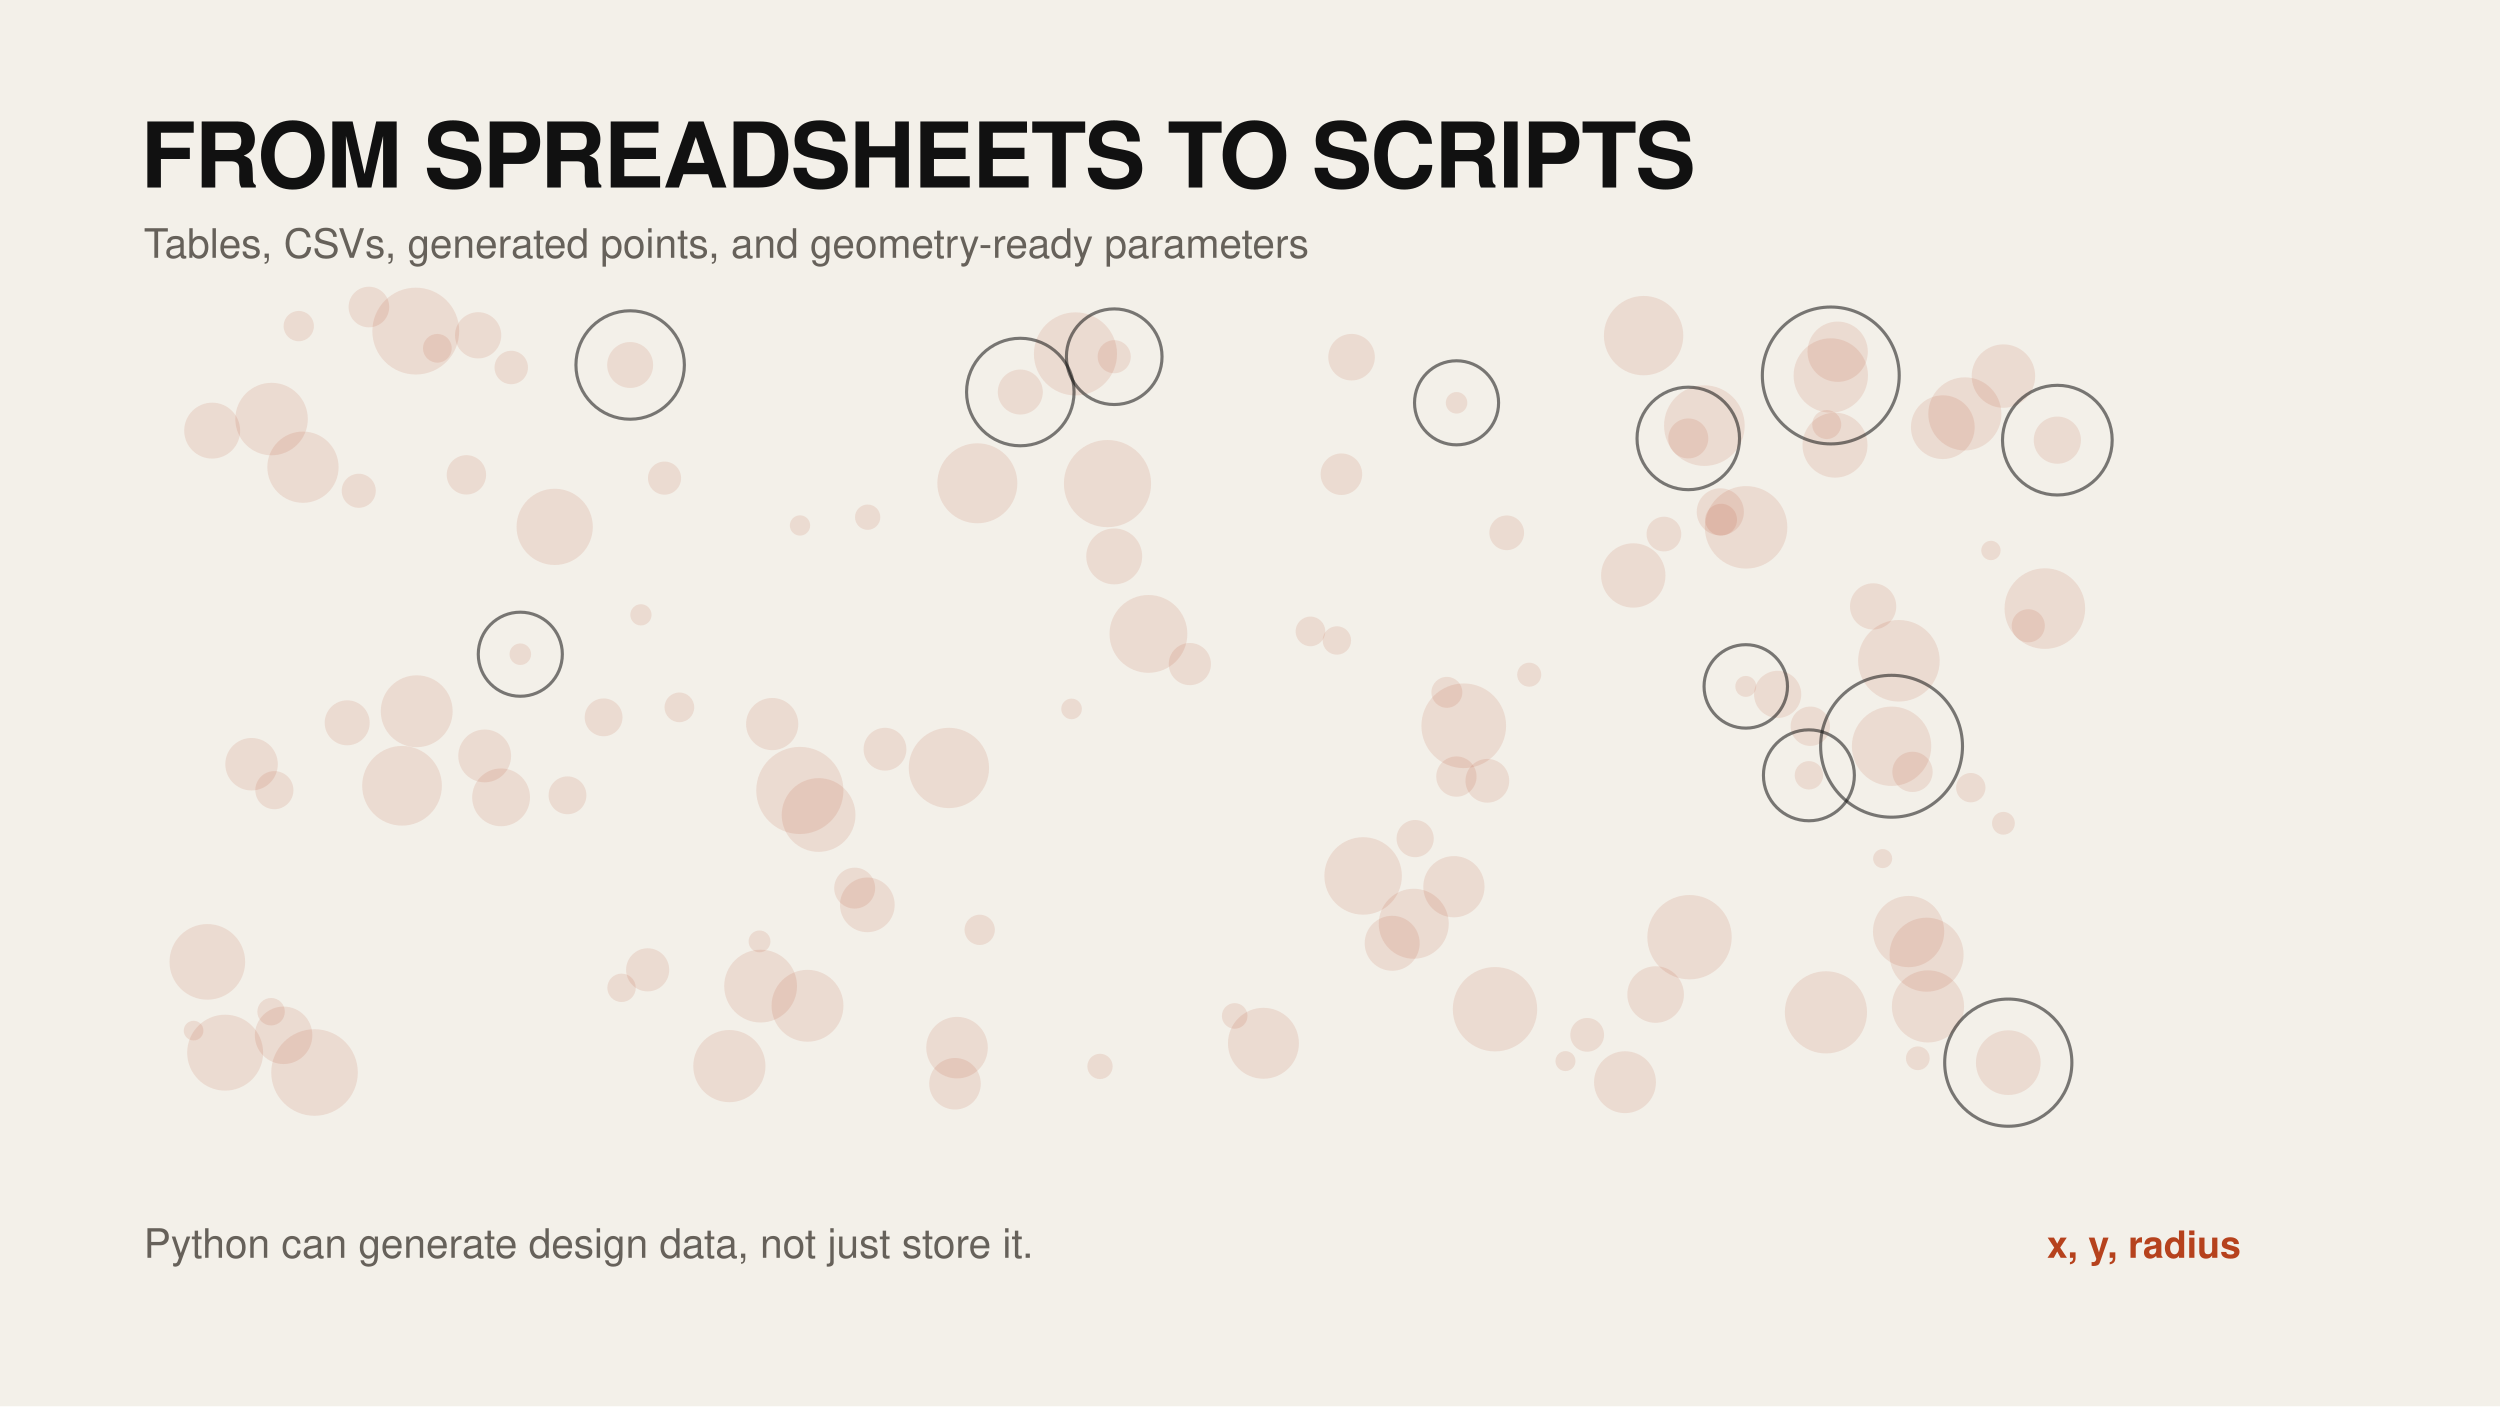
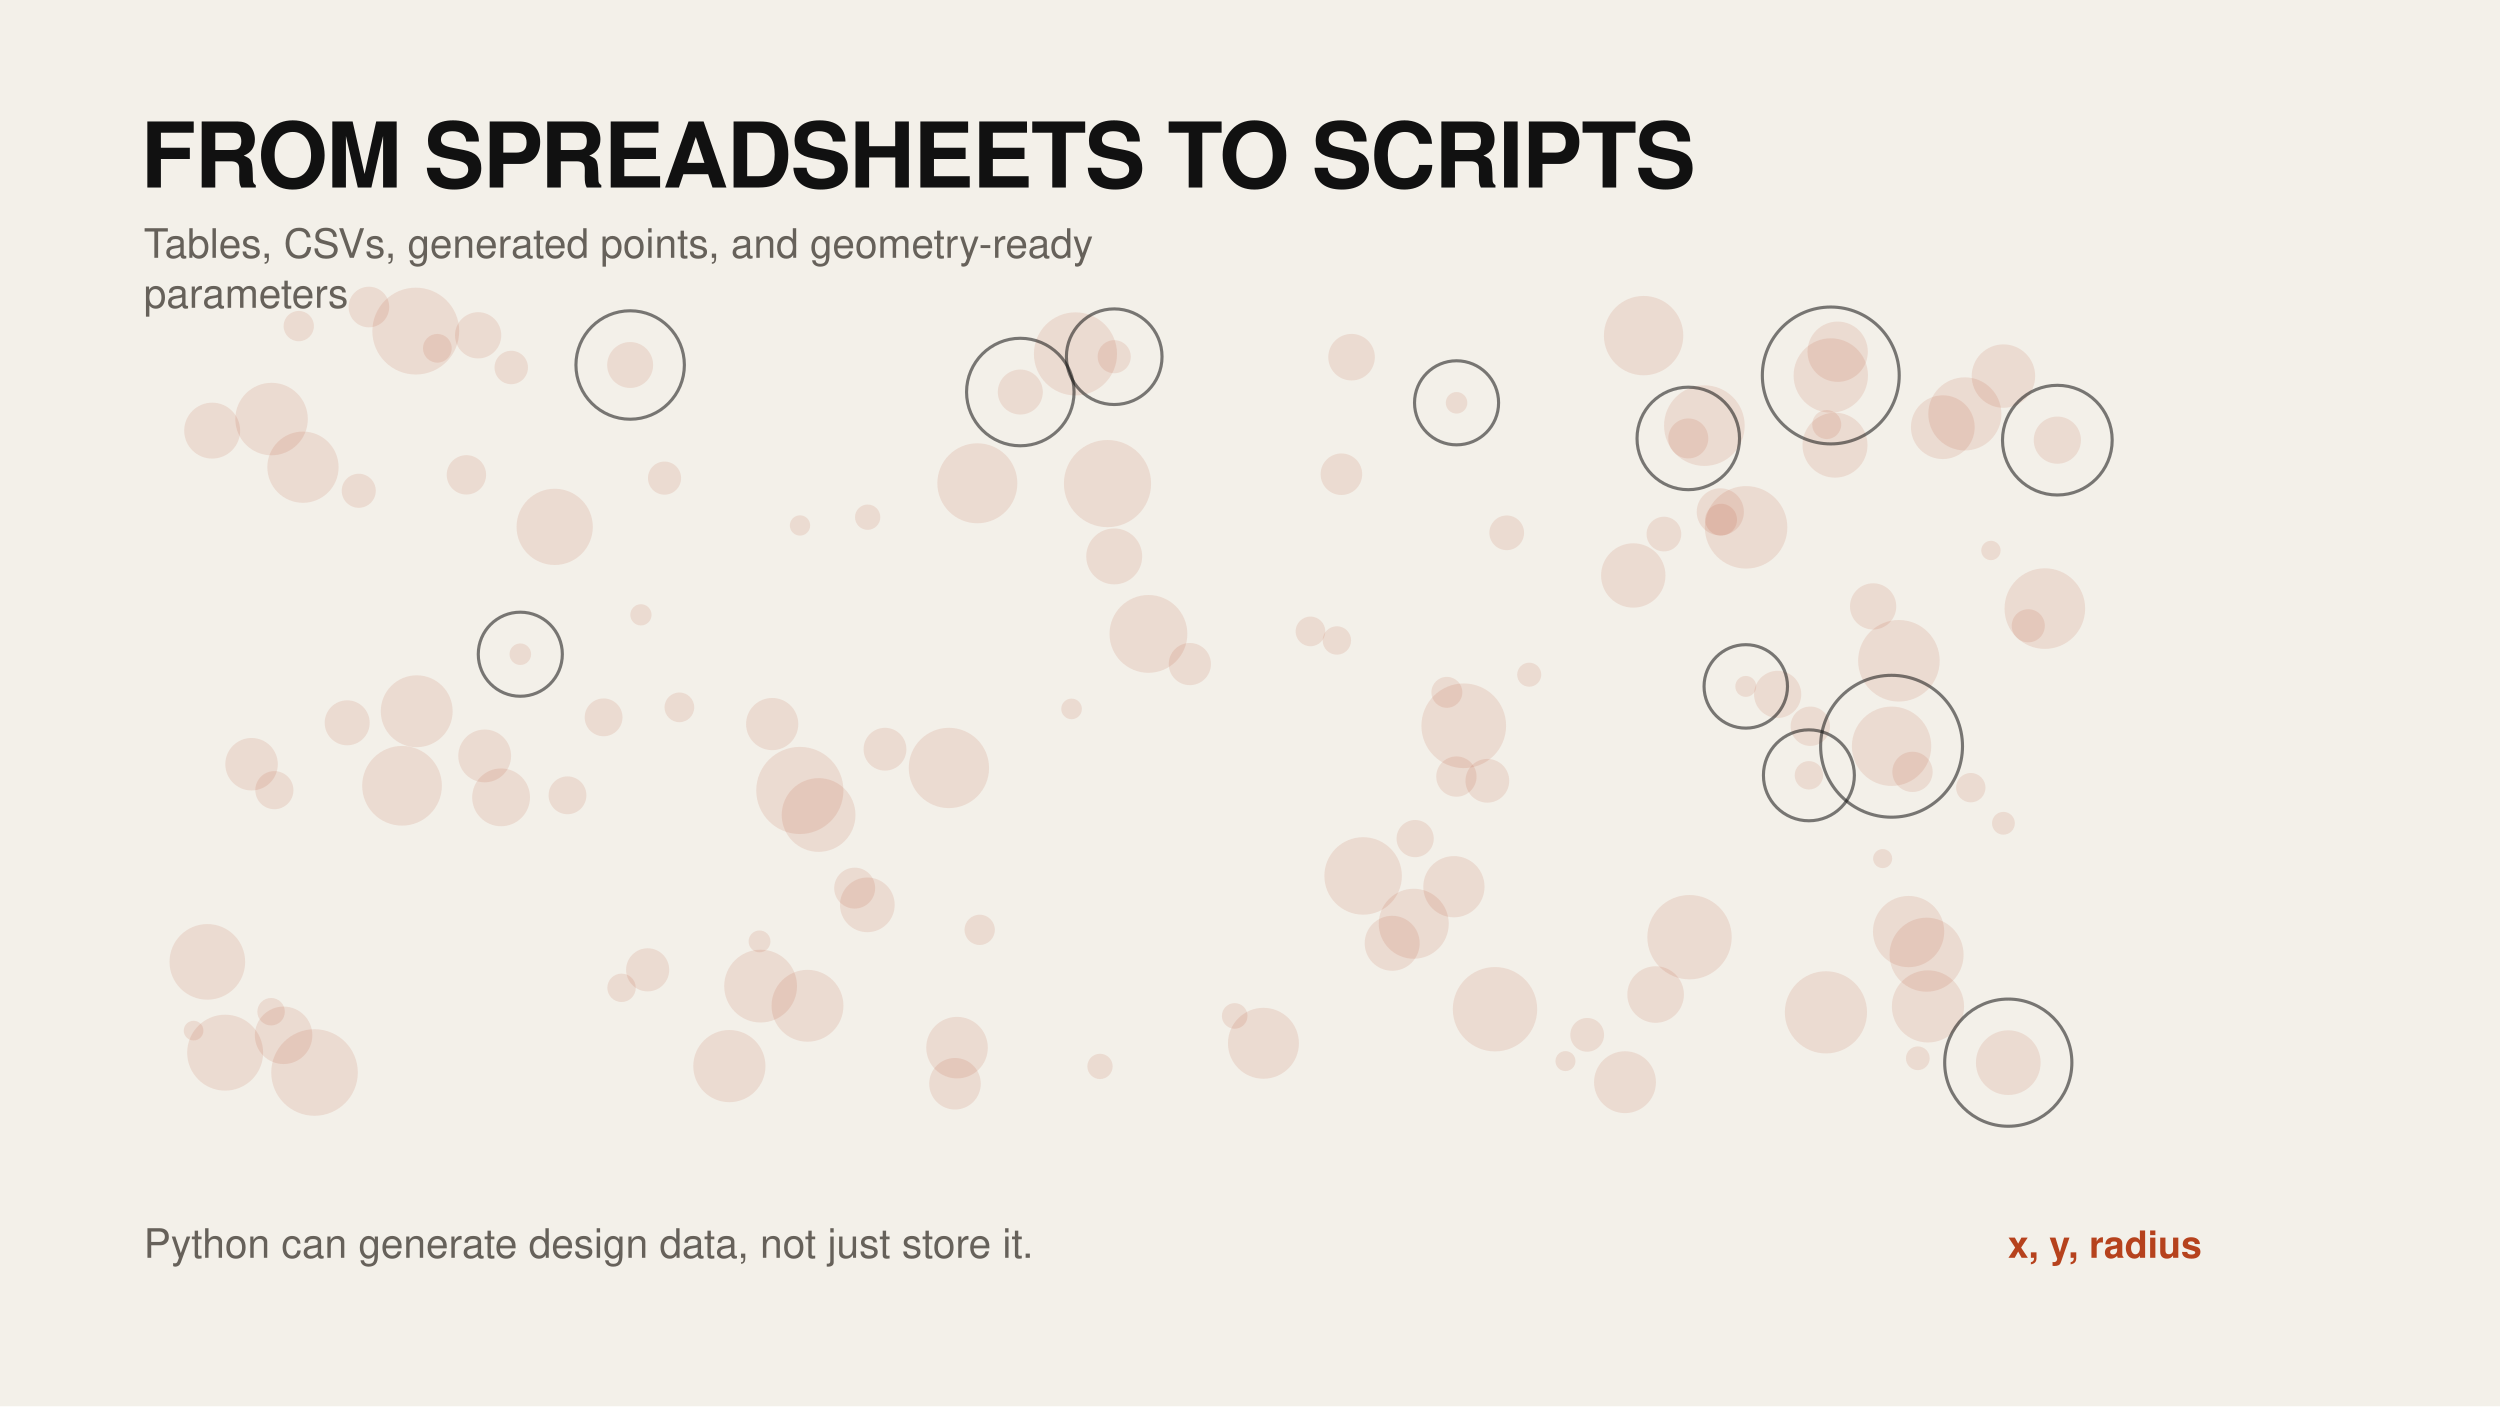
<svg xmlns="http://www.w3.org/2000/svg" width="1600" height="900" viewBox="0 0 1600 900" role="img" aria-label="Tutorial illustration">
  <rect width="1600" height="900" fill="#f3f0e9" />
  <style>
text { font-family: Helvetica, Arial, sans-serif; fill: #111111; }
.small { font-size: 22px; fill: #66615a; }
.body { font-size: 26px; fill: #66615a; }
.title { font-size: 58px; font-weight: 700; letter-spacing: -1px; }
.label { font-size: 24px; font-weight: 700; }
- .muted { fill: #66615a; }
.accent { fill: #b6421d; }
- .line { stroke: #171310; stroke-opacity: 0.18; stroke-width: 2; }
+ .line { stroke: #171310; stroke-opacity: 0.2; stroke-width: 2; }
.box { fill: none; stroke: #111111; stroke-width: 2; }
.arrow { stroke: #b6421d; stroke-width: 3; fill: none; marker-end: url(#arrow); }
+ .softbox { fill: none; stroke: #171310; stroke-opacity: 0.5; stroke-width: 1.5; }
</style>
  <defs>
    <marker id="arrow" markerWidth="10" markerHeight="10" refX="9" refY="3" orient="auto" markerUnits="strokeWidth">
      <path d="M0,0 L0,6 L9,3 z" fill="#b6421d" />
    </marker>
  </defs>
-   <text x="90" y="120" class="title">FROM SPREADSHEETS TO SCRIPTS</text>
-   <text x="92" y="165" class="body">Tables, CSVs, generated points, and geometry-ready parameters</text>
-   <text x="92" y="805" class="body">Python can generate design data, not just store it.</text>
-   <text x="1310" y="805" class="label accent">x, y, radius</text>
+   <text x="90" y="120" class="title">
+     <tspan x="90" dy="0">FROM SPREADSHEETS TO SCRIPTS</tspan>
+   </text>
+   <text x="92" y="165" class="body">
+     <tspan x="92" dy="0">Tables, CSVs, generated points, and geometry-ready</tspan>
+     <tspan x="92" dy="32">parameters</tspan>
+   </text>
+   <text x="92" y="805" class="body">
+     <tspan x="92" dy="0">Python can generate design data, not just store it.</tspan>
+   </text>
+   <text x="1285" y="805" class="label accent">
+     <tspan x="1285" dy="0">x, y, radius</tspan>
+   </text>
  <circle cx="403.3" cy="233.6" r="14.7" fill="#b6421d" fill-opacity="0.12" />
  <circle cx="306.0" cy="214.6" r="14.8" fill="#b6421d" fill-opacity="0.12" />
  <circle cx="1221.5" cy="596.2" r="22.8" fill="#b6421d" fill-opacity="0.12" />
  <circle cx="386.3" cy="459.1" r="12.1" fill="#b6421d" fill-opacity="0.12" />
  <circle cx="327.2" cy="235.2" r="10.7" fill="#b6421d" fill-opacity="0.12" />
  <circle cx="1233.0" cy="611.0" r="23.7" fill="#b6421d" fill-opacity="0.12" />
  <circle cx="1080.5" cy="280.6" r="12.8" fill="#b6421d" fill-opacity="0.12" />
  <circle cx="872.4" cy="560.6" r="24.8" fill="#b6421d" fill-opacity="0.12" />
  <circle cx="1176.1" cy="225.1" r="19.3" fill="#b6421d" fill-opacity="0.12" />
  <circle cx="926.0" cy="443.1" r="9.9" fill="#b6421d" fill-opacity="0.12" />
  <circle cx="688.3" cy="226.5" r="26.6" fill="#b6421d" fill-opacity="0.12" />
  <circle cx="1158.6" cy="464.8" r="12.6" fill="#b6421d" fill-opacity="0.12" />
  <circle cx="1210.6" cy="477.6" r="25.4" fill="#b6421d" fill-opacity="0.12" />
  <circle cx="1137.7" cy="444.4" r="15.1" fill="#b6421d" fill-opacity="0.12" />
  <circle cx="838.7" cy="404.1" r="9.5" fill="#b6421d" fill-opacity="0.12" />
  <circle cx="486.1" cy="602.5" r="7.0" fill="#b6421d" fill-opacity="0.12" />
  <circle cx="175.6" cy="505.7" r="12.2" fill="#b6421d" fill-opacity="0.12" />
  <circle cx="761.5" cy="425.0" r="13.5" fill="#b6421d" fill-opacity="0.12" />
  <circle cx="1316.7" cy="281.7" r="15.1" fill="#b6421d" fill-opacity="0.12" />
  <circle cx="363.2" cy="509.0" r="12.1" fill="#b6421d" fill-opacity="0.12" />
  <circle cx="547.0" cy="568.4" r="13.1" fill="#b6421d" fill-opacity="0.12" />
  <circle cx="790.2" cy="650.2" r="8.2" fill="#b6421d" fill-opacity="0.12" />
  <circle cx="193.9" cy="299.0" r="22.8" fill="#b6421d" fill-opacity="0.12" />
  <circle cx="858.5" cy="303.5" r="13.3" fill="#b6421d" fill-opacity="0.12" />
  <circle cx="333.0" cy="418.7" r="6.9" fill="#b6421d" fill-opacity="0.12" />
  <circle cx="956.8" cy="645.9" r="27.0" fill="#b6421d" fill-opacity="0.12" />
  <circle cx="1001.9" cy="679.1" r="6.4" fill="#b6421d" fill-opacity="0.12" />
  <circle cx="466.8" cy="682.3" r="23.1" fill="#b6421d" fill-opacity="0.12" />
  <circle cx="612.5" cy="670.5" r="19.7" fill="#b6421d" fill-opacity="0.12" />
  <circle cx="1101.5" cy="332.6" r="10.2" fill="#b6421d" fill-opacity="0.12" />
  <circle cx="653.0" cy="250.9" r="14.4" fill="#b6421d" fill-opacity="0.12" />
  <circle cx="1274.2" cy="352.3" r="6.2" fill="#b6421d" fill-opacity="0.12" />
  <circle cx="173.8" cy="268.2" r="23.2" fill="#b6421d" fill-opacity="0.12" />
  <circle cx="555.3" cy="331.0" r="8.1" fill="#b6421d" fill-opacity="0.12" />
  <circle cx="1298.1" cy="400.5" r="10.6" fill="#b6421d" fill-opacity="0.12" />
  <circle cx="191.2" cy="208.7" r="9.7" fill="#b6421d" fill-opacity="0.12" />
  <circle cx="932.2" cy="257.8" r="6.9" fill="#b6421d" fill-opacity="0.12" />
  <circle cx="708.8" cy="309.5" r="27.9" fill="#b6421d" fill-opacity="0.12" />
  <circle cx="266.7" cy="455.2" r="23.0" fill="#b6421d" fill-opacity="0.12" />
  <circle cx="611.2" cy="693.6" r="16.5" fill="#b6421d" fill-opacity="0.12" />
  <circle cx="410.2" cy="393.5" r="6.8" fill="#b6421d" fill-opacity="0.12" />
  <circle cx="625.5" cy="309.3" r="25.6" fill="#b6421d" fill-opacity="0.12" />
  <circle cx="1117.3" cy="439.3" r="6.7" fill="#b6421d" fill-opacity="0.12" />
  <circle cx="425.3" cy="306.0" r="10.6" fill="#b6421d" fill-opacity="0.12" />
  <circle cx="397.8" cy="632.2" r="9.1" fill="#b6421d" fill-opacity="0.12" />
  <circle cx="181.5" cy="662.6" r="18.4" fill="#b6421d" fill-opacity="0.12" />
  <circle cx="1308.7" cy="389.5" r="25.8" fill="#b6421d" fill-opacity="0.12" />
  <circle cx="904.8" cy="591.2" r="22.4" fill="#b6421d" fill-opacity="0.12" />
  <circle cx="713.1" cy="228.3" r="10.6" fill="#b6421d" fill-opacity="0.12" />
  <circle cx="1168.6" cy="647.9" r="26.3" fill="#b6421d" fill-opacity="0.12" />
  <circle cx="523.9" cy="521.6" r="23.6" fill="#b6421d" fill-opacity="0.12" />
  <circle cx="891.0" cy="603.7" r="17.6" fill="#b6421d" fill-opacity="0.12" />
  <circle cx="905.7" cy="536.7" r="11.9" fill="#b6421d" fill-opacity="0.12" />
  <circle cx="1227.4" cy="677.3" r="7.6" fill="#b6421d" fill-opacity="0.12" />
  <circle cx="1285.3" cy="680.1" r="20.7" fill="#b6421d" fill-opacity="0.12" />
  <circle cx="173.5" cy="647.5" r="8.8" fill="#b6421d" fill-opacity="0.12" />
  <circle cx="1282.2" cy="526.9" r="7.3" fill="#b6421d" fill-opacity="0.12" />
  <circle cx="320.7" cy="510.3" r="18.5" fill="#b6421d" fill-opacity="0.12" />
  <circle cx="1015.8" cy="662.3" r="10.8" fill="#b6421d" fill-opacity="0.12" />
  <circle cx="123.9" cy="659.6" r="6.3" fill="#b6421d" fill-opacity="0.12" />
  <circle cx="1171.7" cy="240.3" r="23.8" fill="#b6421d" fill-opacity="0.12" />
  <circle cx="1059.6" cy="636.5" r="18.1" fill="#b6421d" fill-opacity="0.12" />
  <circle cx="1174.4" cy="284.9" r="20.8" fill="#b6421d" fill-opacity="0.12" />
  <circle cx="516.8" cy="643.7" r="23.0" fill="#b6421d" fill-opacity="0.12" />
  <circle cx="685.8" cy="453.7" r="6.6" fill="#b6421d" fill-opacity="0.12" />
  <circle cx="161.0" cy="489.1" r="16.8" fill="#b6421d" fill-opacity="0.12" />
  <circle cx="1157.7" cy="496.2" r="9.1" fill="#b6421d" fill-opacity="0.12" />
  <circle cx="555.1" cy="579.1" r="17.5" fill="#b6421d" fill-opacity="0.12" />
  <circle cx="132.7" cy="615.6" r="24.2" fill="#b6421d" fill-opacity="0.12" />
  <circle cx="222.2" cy="462.6" r="14.4" fill="#b6421d" fill-opacity="0.12" />
  <circle cx="1064.9" cy="341.8" r="11.1" fill="#b6421d" fill-opacity="0.12" />
  <circle cx="704.0" cy="682.5" r="8.1" fill="#b6421d" fill-opacity="0.12" />
  <circle cx="257.3" cy="502.9" r="25.5" fill="#b6421d" fill-opacity="0.12" />
  <circle cx="735.0" cy="405.7" r="24.9" fill="#b6421d" fill-opacity="0.12" />
  <circle cx="1051.9" cy="214.8" r="25.4" fill="#b6421d" fill-opacity="0.12" />
  <circle cx="355.0" cy="337.2" r="24.4" fill="#b6421d" fill-opacity="0.12" />
  <circle cx="627.0" cy="595.1" r="9.7" fill="#b6421d" fill-opacity="0.12" />
  <circle cx="1169.1" cy="271.7" r="9.3" fill="#b6421d" fill-opacity="0.12" />
  <circle cx="713.1" cy="356.1" r="17.9" fill="#b6421d" fill-opacity="0.12" />
  <circle cx="1204.9" cy="549.5" r="6.1" fill="#b6421d" fill-opacity="0.12" />
  <circle cx="494.2" cy="463.4" r="16.7" fill="#b6421d" fill-opacity="0.12" />
  <circle cx="978.7" cy="431.8" r="7.7" fill="#b6421d" fill-opacity="0.12" />
  <circle cx="414.5" cy="620.7" r="13.8" fill="#b6421d" fill-opacity="0.12" />
  <circle cx="1040.0" cy="692.6" r="19.8" fill="#b6421d" fill-opacity="0.12" />
  <circle cx="932.1" cy="497.0" r="12.9" fill="#b6421d" fill-opacity="0.12" />
  <circle cx="1215.3" cy="422.9" r="26.1" fill="#b6421d" fill-opacity="0.12" />
  <circle cx="486.8" cy="631.1" r="23.3" fill="#b6421d" fill-opacity="0.12" />
  <circle cx="855.6" cy="409.9" r="9.1" fill="#b6421d" fill-opacity="0.12" />
  <circle cx="1045.3" cy="368.3" r="20.6" fill="#b6421d" fill-opacity="0.12" />
  <circle cx="279.9" cy="222.9" r="9.2" fill="#b6421d" fill-opacity="0.12" />
  <circle cx="1090.8" cy="272.4" r="25.8" fill="#b6421d" fill-opacity="0.12" />
  <circle cx="566.4" cy="479.5" r="13.7" fill="#b6421d" fill-opacity="0.12" />
  <circle cx="865.0" cy="228.6" r="14.9" fill="#b6421d" fill-opacity="0.12" />
  <circle cx="1243.4" cy="273.4" r="20.4" fill="#b6421d" fill-opacity="0.12" />
  <circle cx="512.0" cy="336.3" r="6.5" fill="#b6421d" fill-opacity="0.12" />
  <circle cx="144.1" cy="673.7" r="24.3" fill="#b6421d" fill-opacity="0.12" />
  <circle cx="1081.3" cy="599.8" r="27.0" fill="#b6421d" fill-opacity="0.12" />
  <circle cx="310.2" cy="483.8" r="16.9" fill="#b6421d" fill-opacity="0.12" />
  <circle cx="808.6" cy="667.7" r="22.7" fill="#b6421d" fill-opacity="0.12" />
  <circle cx="1282.2" cy="240.7" r="20.3" fill="#b6421d" fill-opacity="0.12" />
  <circle cx="930.5" cy="567.5" r="19.6" fill="#b6421d" fill-opacity="0.12" />
  <circle cx="1117.5" cy="337.5" r="26.4" fill="#b6421d" fill-opacity="0.12" />
  <circle cx="607.3" cy="491.5" r="25.7" fill="#b6421d" fill-opacity="0.12" />
  <circle cx="964.3" cy="341.0" r="11.1" fill="#b6421d" fill-opacity="0.12" />
  <circle cx="511.9" cy="505.9" r="27.9" fill="#b6421d" fill-opacity="0.12" />
  <circle cx="1198.8" cy="388.1" r="14.8" fill="#b6421d" fill-opacity="0.12" />
  <circle cx="1101.0" cy="327.6" r="15.1" fill="#b6421d" fill-opacity="0.12" />
  <circle cx="135.8" cy="275.6" r="17.9" fill="#b6421d" fill-opacity="0.12" />
  <circle cx="951.9" cy="499.7" r="14.0" fill="#b6421d" fill-opacity="0.12" />
  <circle cx="1261.3" cy="504.1" r="9.4" fill="#b6421d" fill-opacity="0.12" />
  <circle cx="201.3" cy="686.4" r="27.7" fill="#b6421d" fill-opacity="0.12" />
  <circle cx="1224.0" cy="494.0" r="12.9" fill="#b6421d" fill-opacity="0.12" />
  <circle cx="229.6" cy="314.1" r="10.9" fill="#b6421d" fill-opacity="0.12" />
  <circle cx="1233.9" cy="644.1" r="23.1" fill="#b6421d" fill-opacity="0.12" />
  <circle cx="298.5" cy="303.9" r="12.6" fill="#b6421d" fill-opacity="0.12" />
  <circle cx="1257.5" cy="264.9" r="23.4" fill="#b6421d" fill-opacity="0.12" />
  <circle cx="936.8" cy="464.5" r="27.1" fill="#b6421d" fill-opacity="0.12" />
  <circle cx="434.8" cy="452.7" r="9.5" fill="#b6421d" fill-opacity="0.12" />
  <circle cx="236.1" cy="196.5" r="13.0" fill="#b6421d" fill-opacity="0.12" />
  <circle cx="266.1" cy="211.9" r="27.8" fill="#b6421d" fill-opacity="0.12" />
  <circle cx="403.3" cy="233.6" r="34.7" fill="none" stroke="#111111" stroke-opacity="0.55" stroke-width="2" />
  <circle cx="1080.5" cy="280.6" r="32.8" fill="none" stroke="#111111" stroke-opacity="0.55" stroke-width="2" />
  <circle cx="1210.6" cy="477.6" r="45.4" fill="none" stroke="#111111" stroke-opacity="0.55" stroke-width="2" />
  <circle cx="1316.7" cy="281.7" r="35.1" fill="none" stroke="#111111" stroke-opacity="0.55" stroke-width="2" />
  <circle cx="333.0" cy="418.7" r="26.9" fill="none" stroke="#111111" stroke-opacity="0.55" stroke-width="2" />
  <circle cx="653.0" cy="250.9" r="34.4" fill="none" stroke="#111111" stroke-opacity="0.55" stroke-width="2" />
  <circle cx="932.2" cy="257.8" r="26.9" fill="none" stroke="#111111" stroke-opacity="0.55" stroke-width="2" />
  <circle cx="1117.3" cy="439.3" r="26.7" fill="none" stroke="#111111" stroke-opacity="0.55" stroke-width="2" />
  <circle cx="713.1" cy="228.3" r="30.6" fill="none" stroke="#111111" stroke-opacity="0.55" stroke-width="2" />
  <circle cx="1285.3" cy="680.1" r="40.7" fill="none" stroke="#111111" stroke-opacity="0.55" stroke-width="2" />
  <circle cx="1171.7" cy="240.3" r="43.8" fill="none" stroke="#111111" stroke-opacity="0.55" stroke-width="2" />
  <circle cx="1157.7" cy="496.2" r="29.1" fill="none" stroke="#111111" stroke-opacity="0.55" stroke-width="2" />
</svg>
